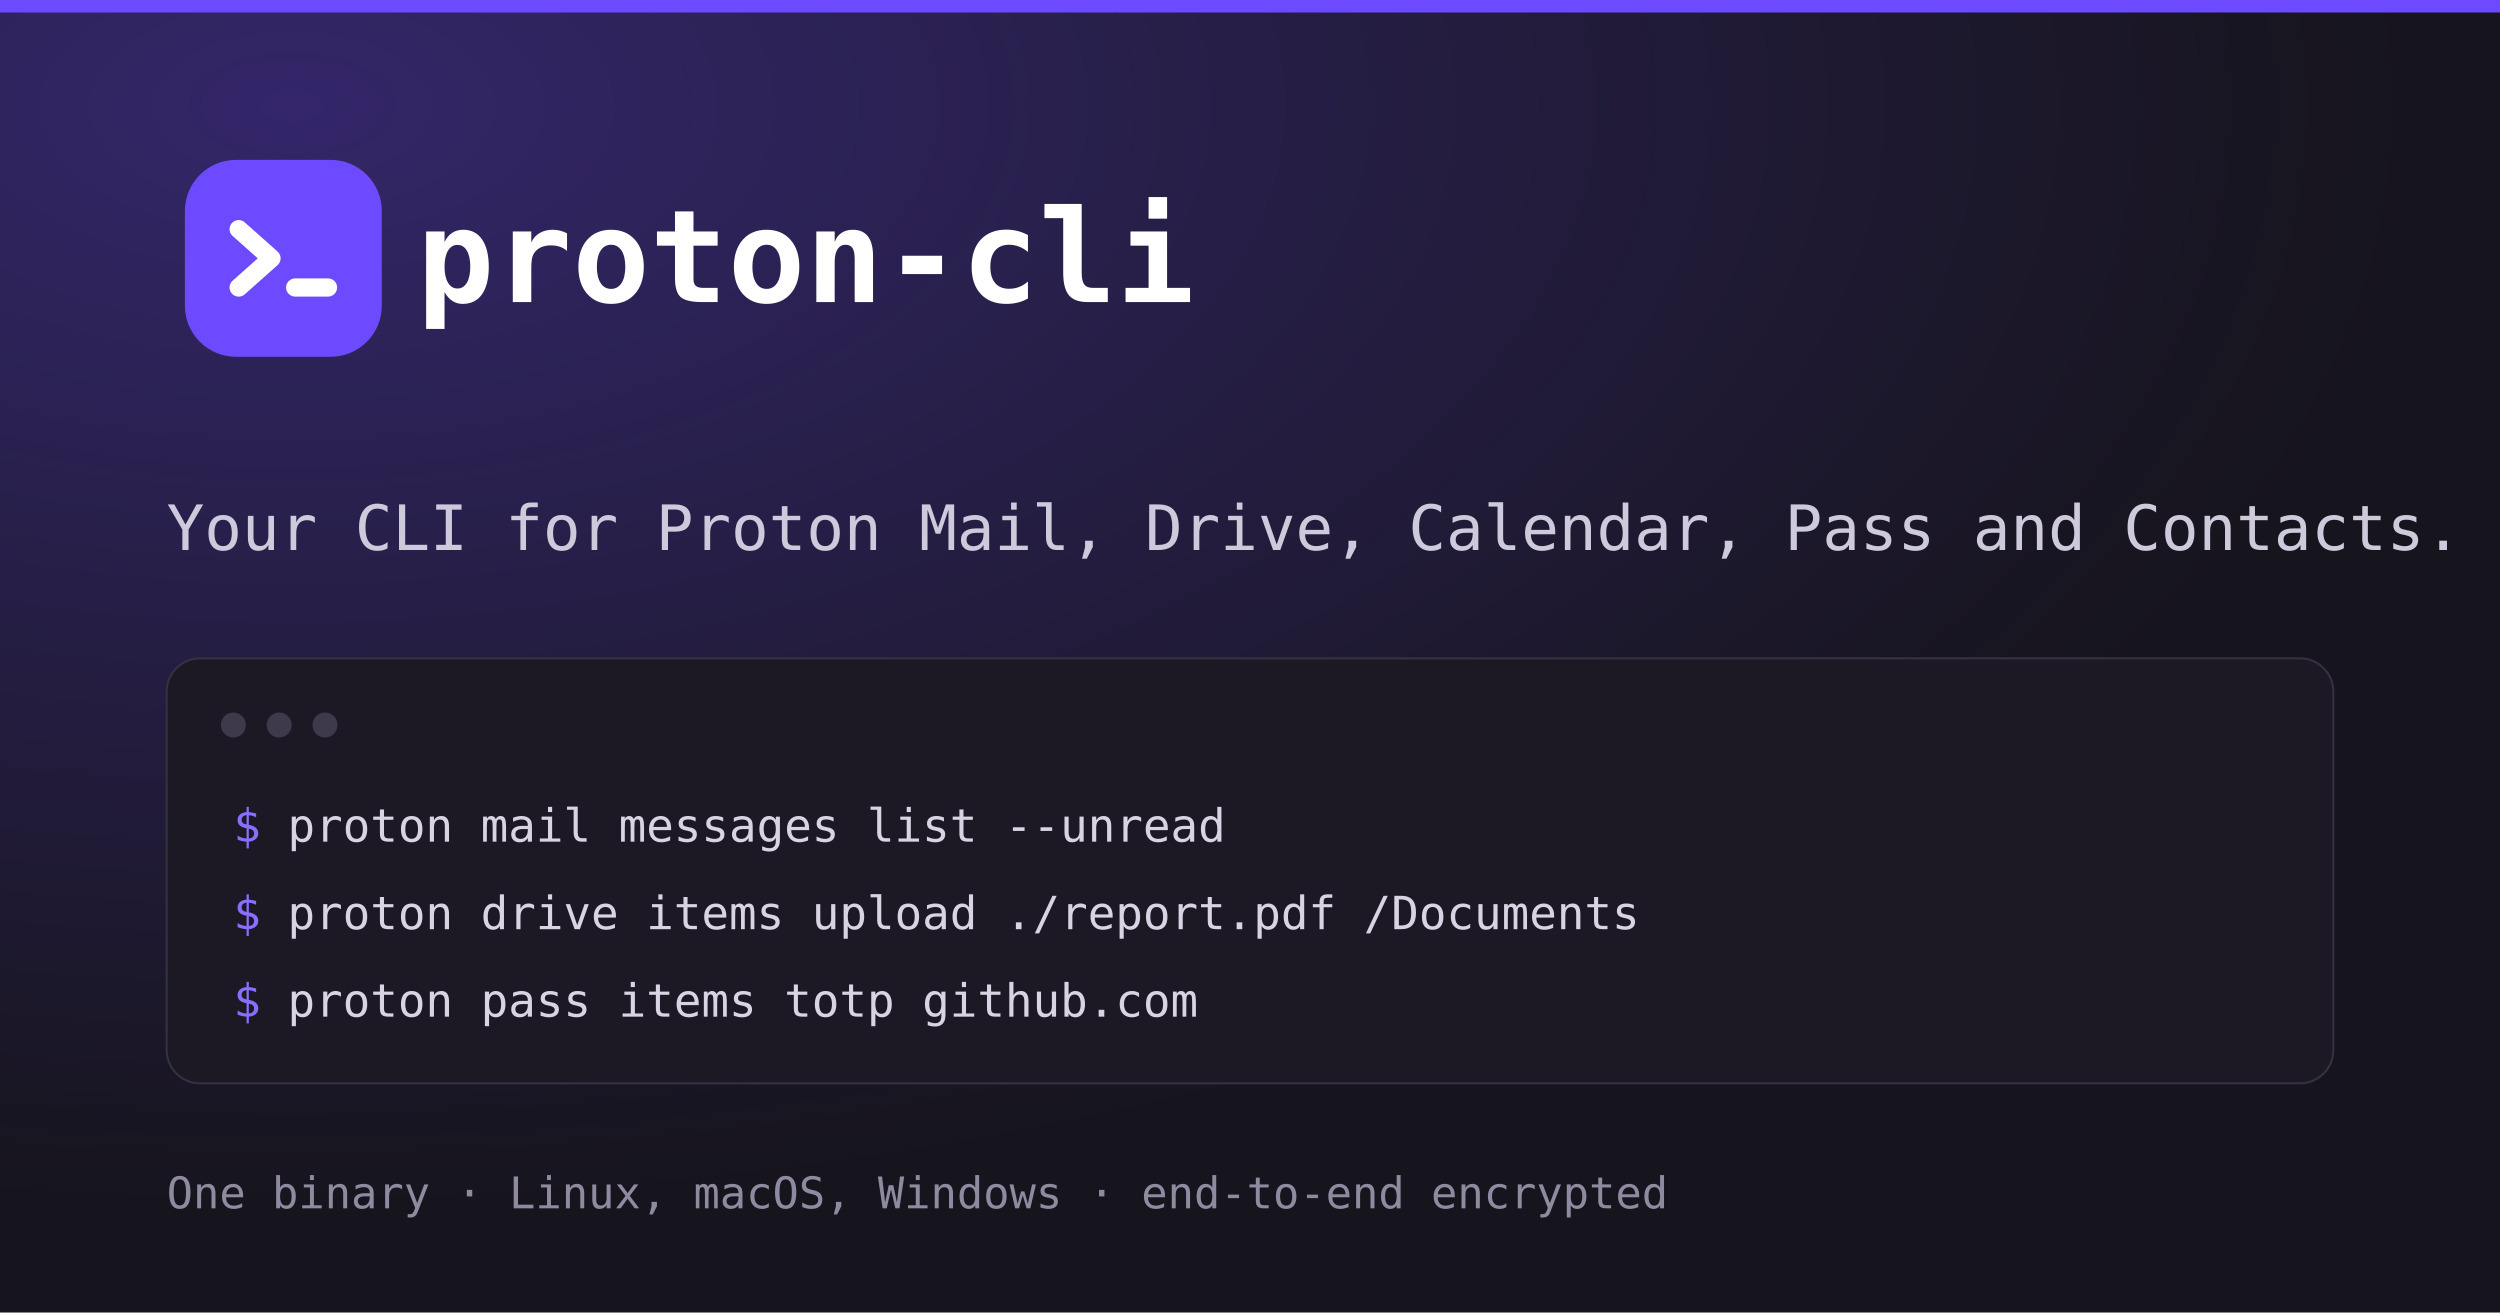
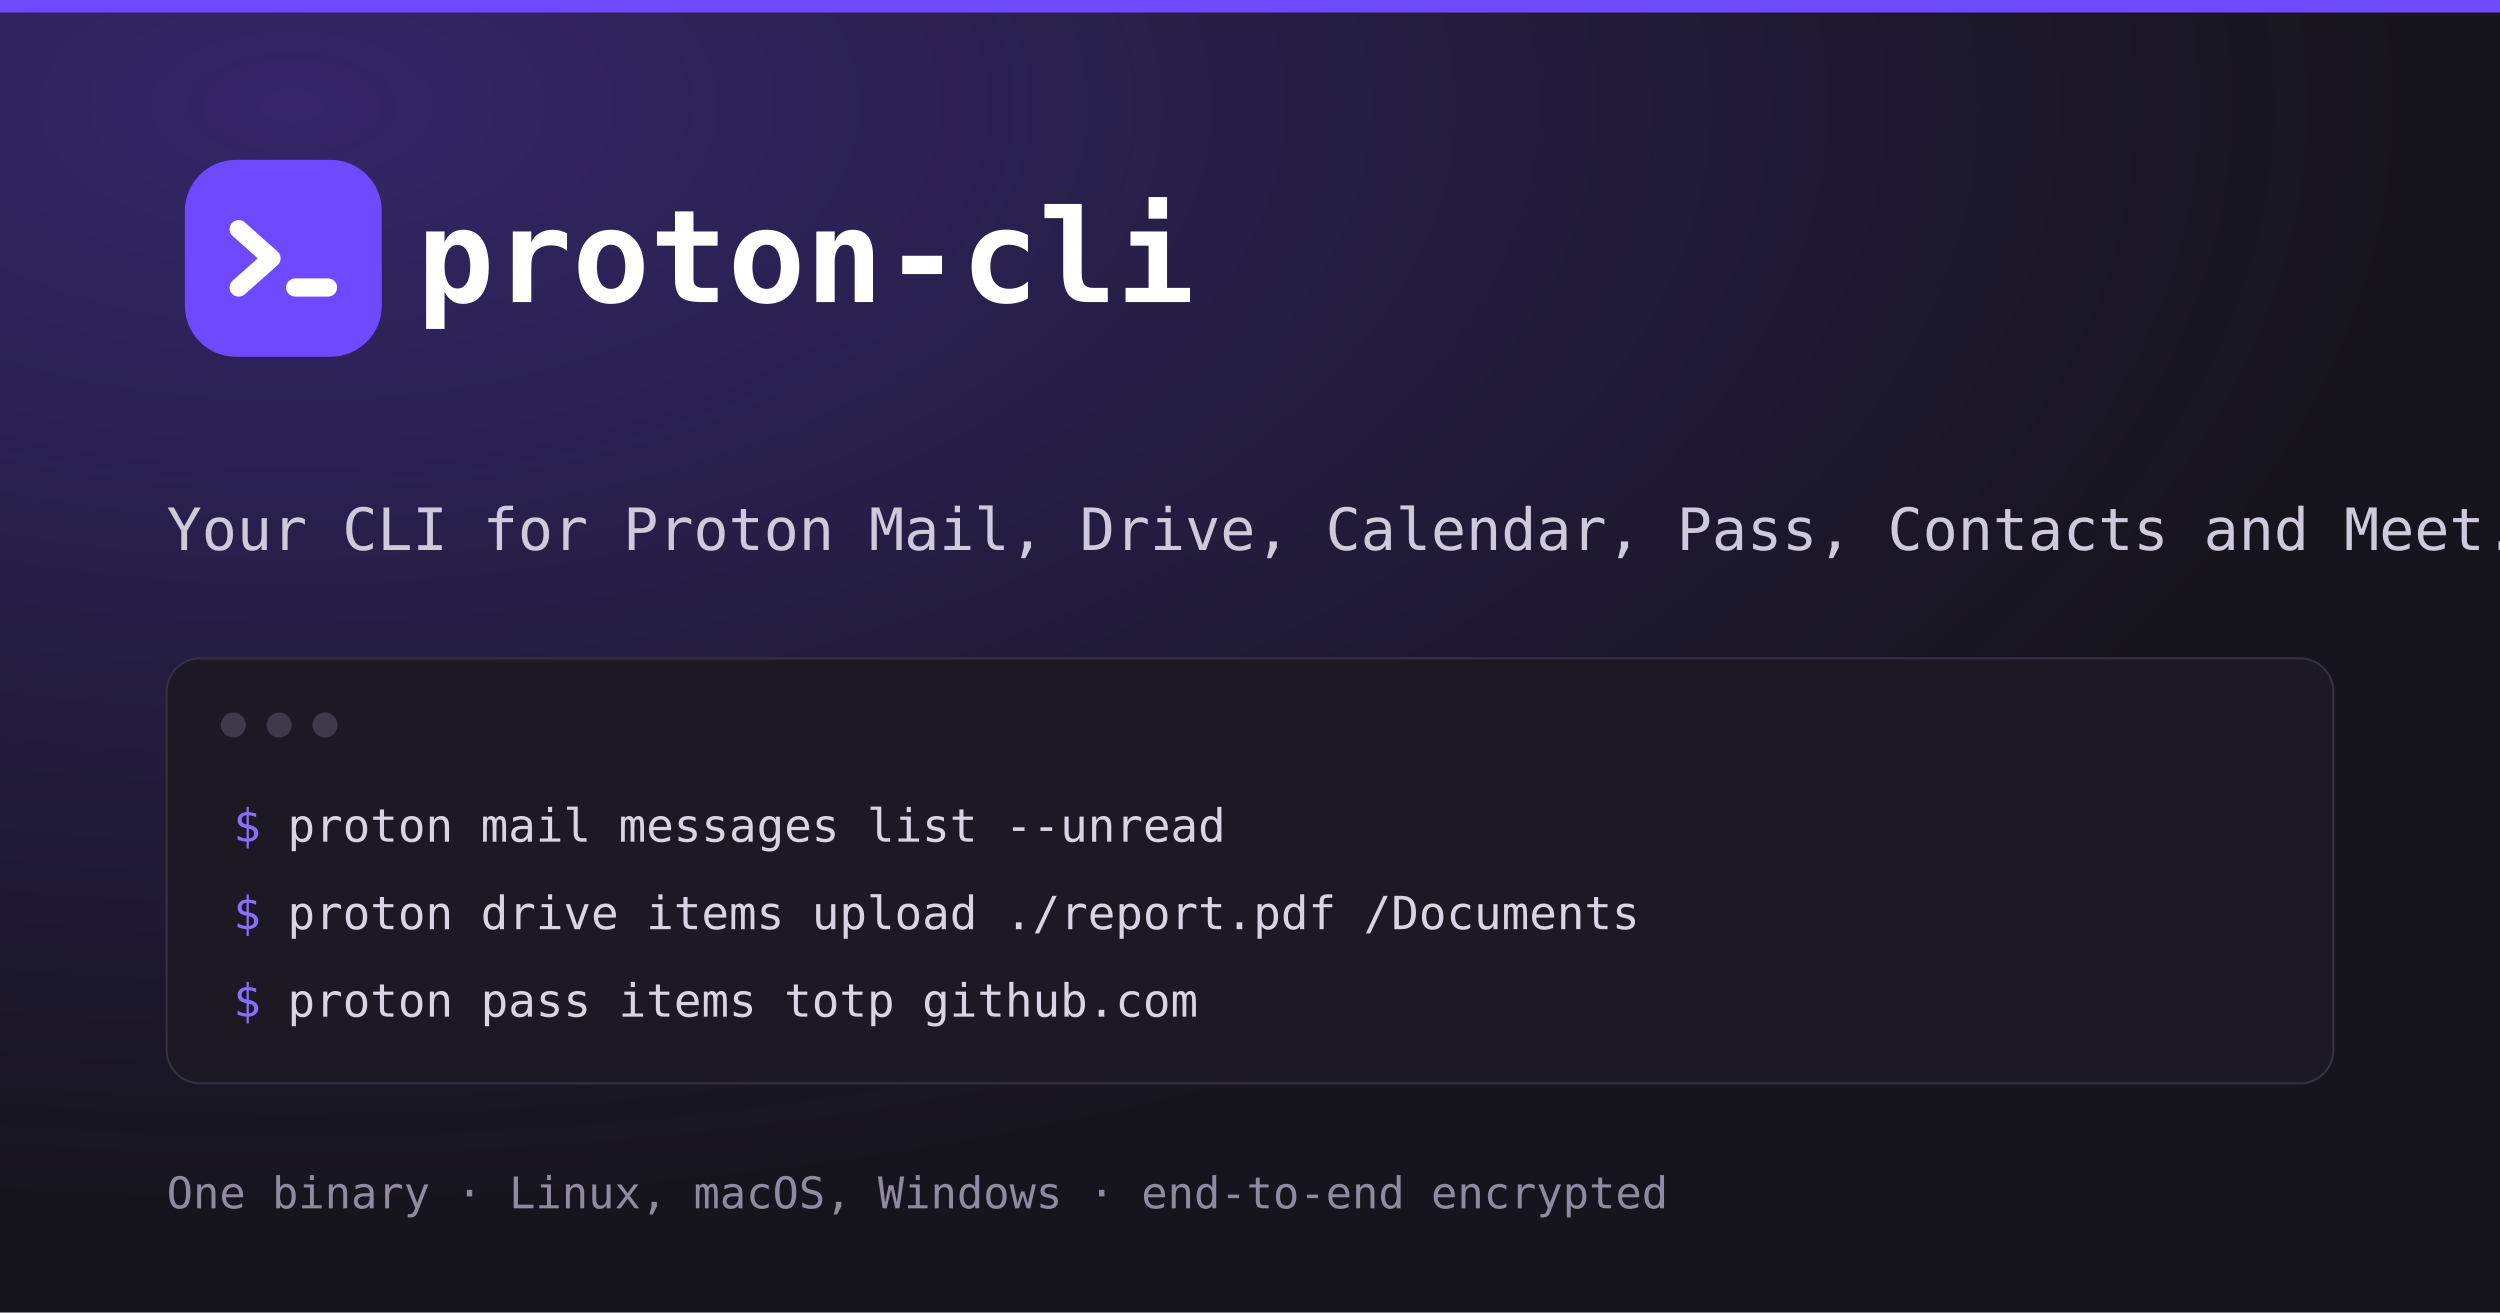
- <svg xmlns="http://www.w3.org/2000/svg" viewBox="0 0 1200 630" width="1200" height="630" role="img" aria-label="proton-cli, your CLI for Proton Mail, Drive, Calendar, Pass and Contacts">
+ <svg xmlns="http://www.w3.org/2000/svg" viewBox="0 0 1200 630" width="1200" height="630" role="img" aria-label="proton-cli, your CLI for Proton Mail, Drive, Calendar, Pass, Contacts and Meet">
  <defs>
    <radialGradient id="glow" cx="0.12" cy="0.08" r="0.85">
      <stop offset="0" stop-color="#6D4AFF" stop-opacity="0.34" />
      <stop offset="1" stop-color="#6D4AFF" stop-opacity="0" />
    </radialGradient>
  </defs>
  <rect width="1200" height="630" fill="#16141C" />
  <rect width="1200" height="630" fill="url(#glow)" />
  <rect x="0" y="0" width="1200" height="6" fill="#6D4AFF" />
  <g transform="translate(80 68) scale(0.4375)">
    <rect x="20" y="20" width="216" height="216" rx="56" fill="#6D4AFF" />
    <polyline points="79,96 115,128 79,160" fill="none" stroke="#FFFFFF" stroke-width="20" stroke-linecap="round" stroke-linejoin="round" />
    <rect x="131" y="150" width="56" height="20" rx="10" fill="#FFFFFF" />
  </g>
  <text x="200" y="145" font-family="monospace" font-size="62" font-weight="700" fill="#FFFFFF" textLength="372" lengthAdjust="spacing">proton-cli</text>
-   <text x="80" y="264" font-family="monospace" font-size="30" fill="#CFC9DC" textLength="1024" lengthAdjust="spacing">Your CLI for Proton Mail, Drive, Calendar, Pass and Contacts.</text>
+   <text x="80" y="264" font-family="monospace" font-size="28" fill="#CFC9DC" textLength="1040" lengthAdjust="spacing">Your CLI for Proton Mail, Drive, Calendar, Pass, Contacts and Meet.</text>
  <rect x="80" y="316" width="1040" height="204" rx="16" fill="#1C1925" stroke="#343140" stroke-width="1" />
  <circle cx="112" cy="348" r="6" fill="#3E3A4C" />
  <circle cx="134" cy="348" r="6" fill="#3E3A4C" />
  <circle cx="156" cy="348" r="6" fill="#3E3A4C" />
  <g font-family="monospace" font-size="22">
    <text x="112" y="404" fill="#8A6EFF" textLength="13" lengthAdjust="spacing">$</text>
    <text x="138" y="404" fill="#D9D4E4" textLength="442" lengthAdjust="spacing">proton mail messages list --unread</text>
    <text x="112" y="446" fill="#8A6EFF" textLength="13" lengthAdjust="spacing">$</text>
    <text x="138" y="446" fill="#D9D4E4" textLength="624" lengthAdjust="spacing">proton drive items upload ./report.pdf /Documents</text>
    <text x="112" y="488" fill="#8A6EFF" textLength="13" lengthAdjust="spacing">$</text>
    <text x="138" y="488" fill="#D9D4E4" textLength="416" lengthAdjust="spacing">proton pass items totp github.com</text>
  </g>
  <text x="80" y="580" font-family="monospace" font-size="21" fill="#8F8AA0" textLength="756" lengthAdjust="spacing">One binary · Linux, macOS, Windows · end-to-end encrypted</text>
</svg>
